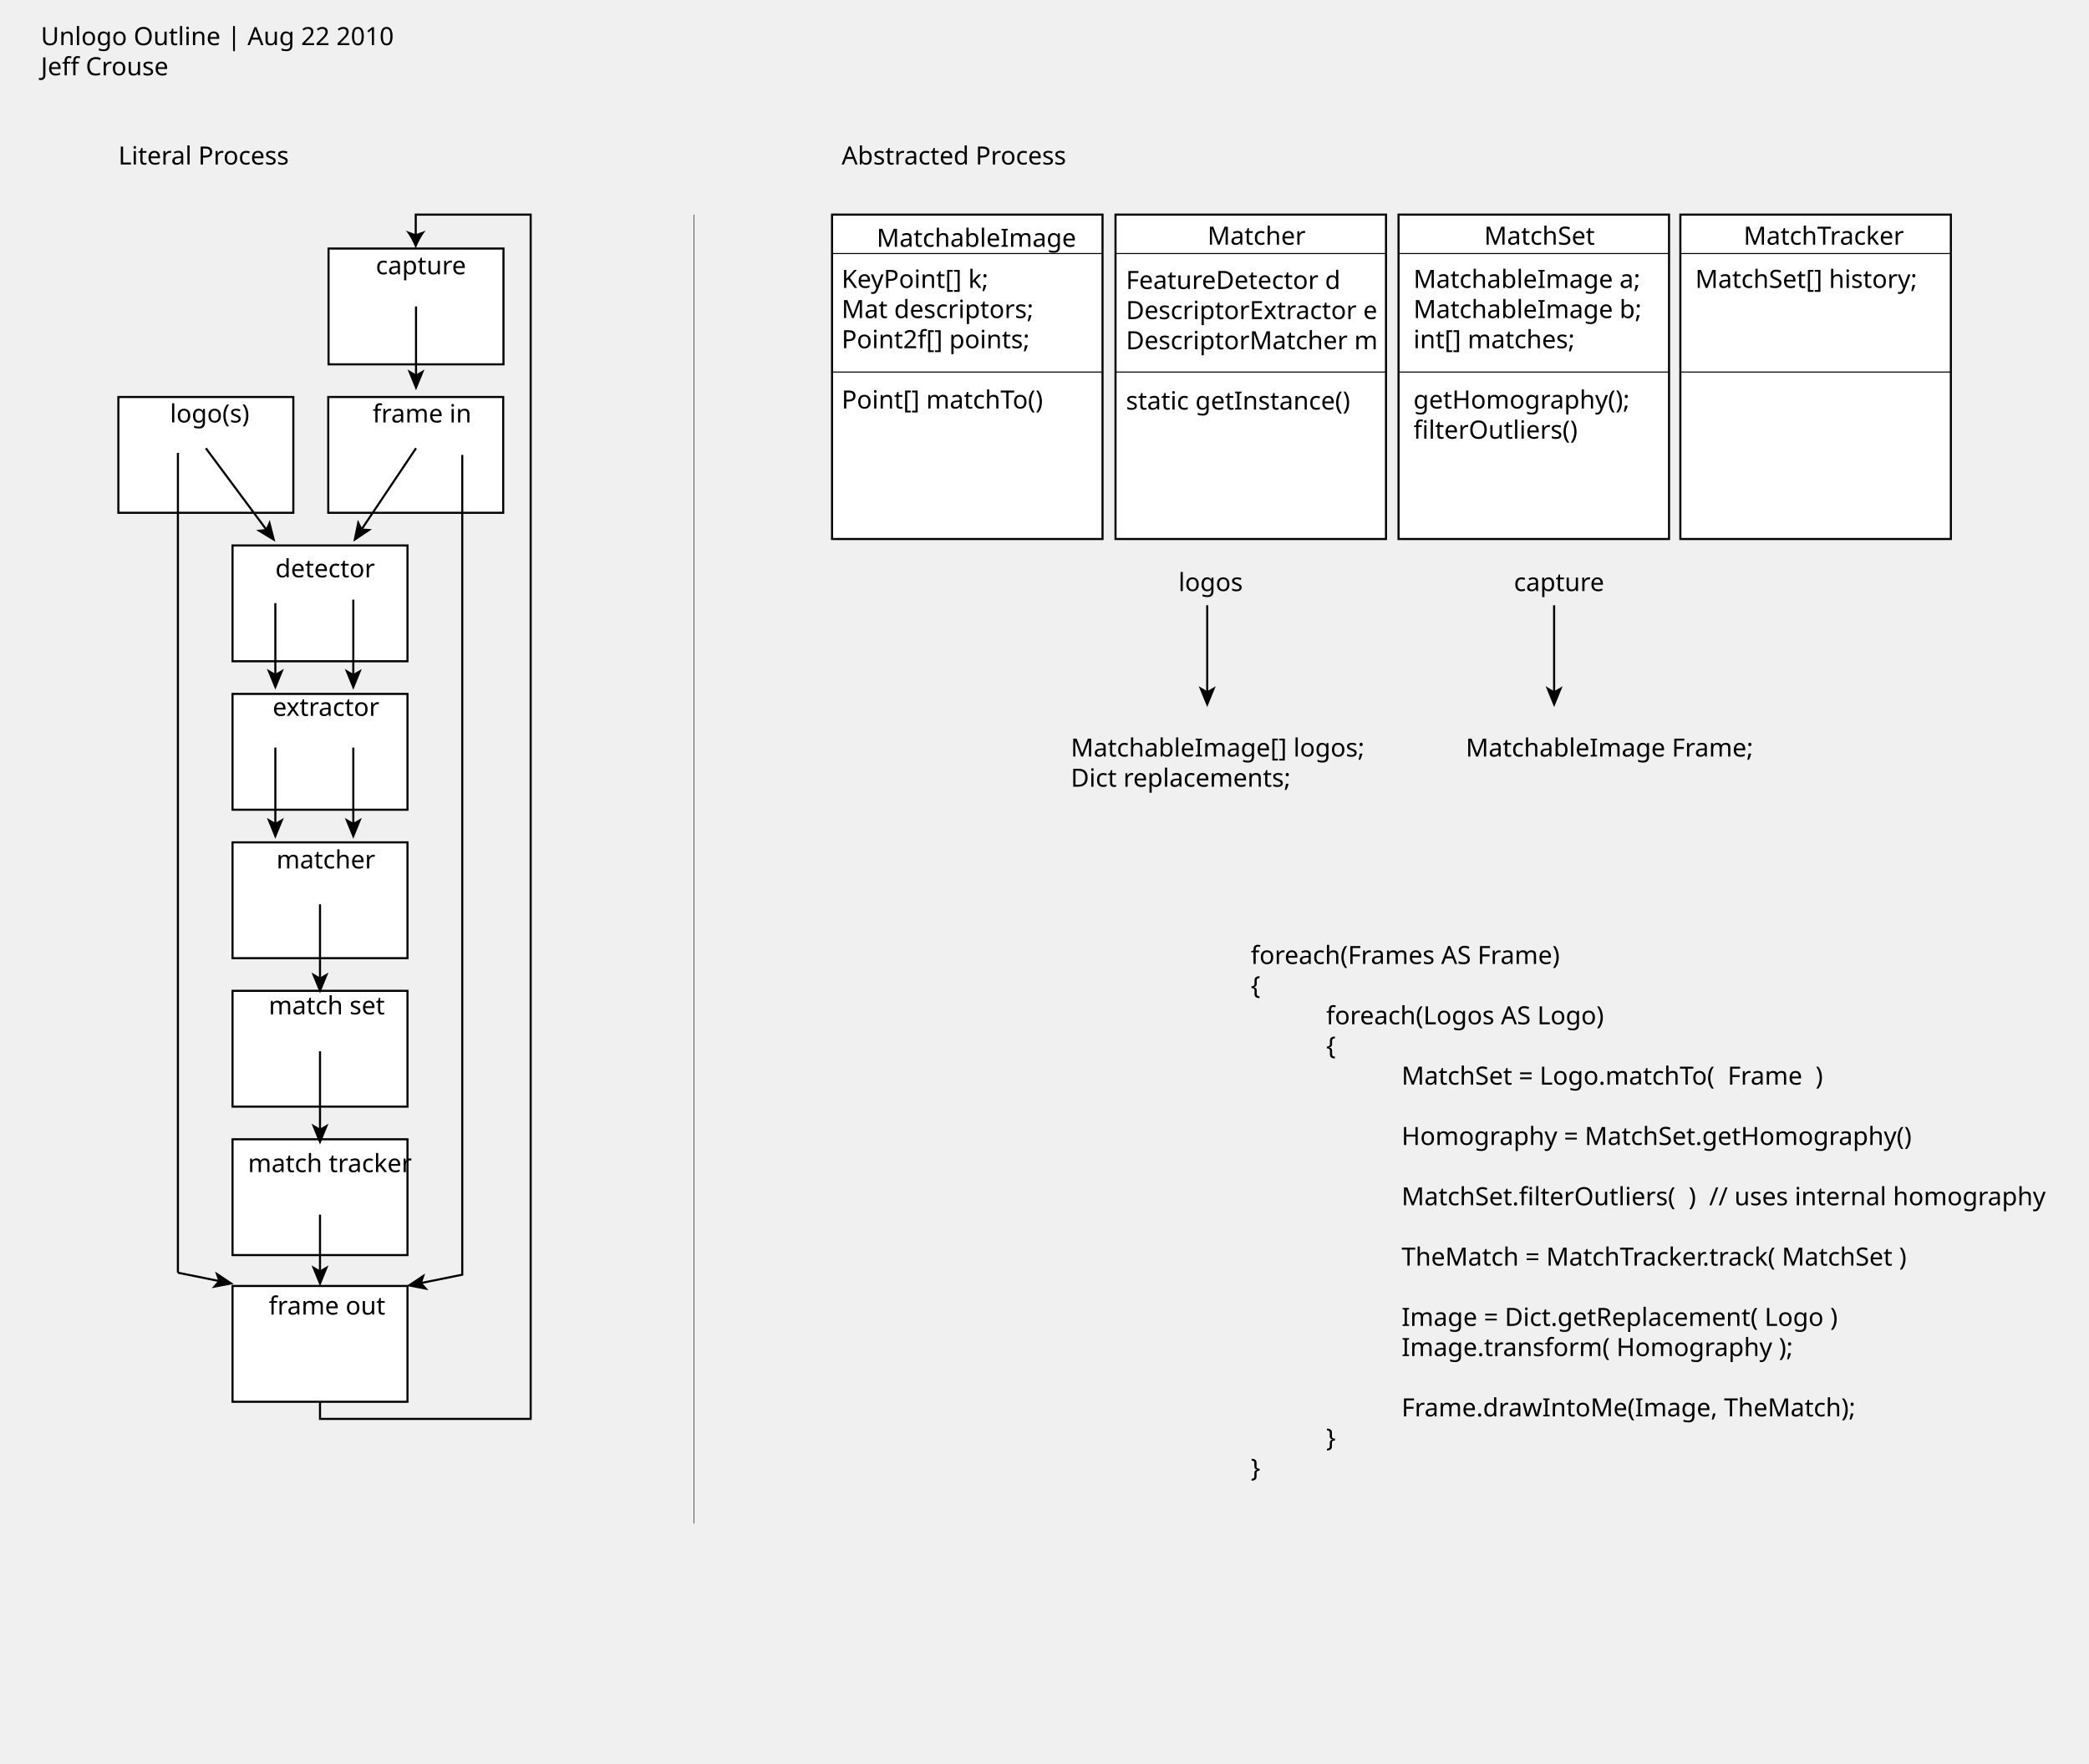
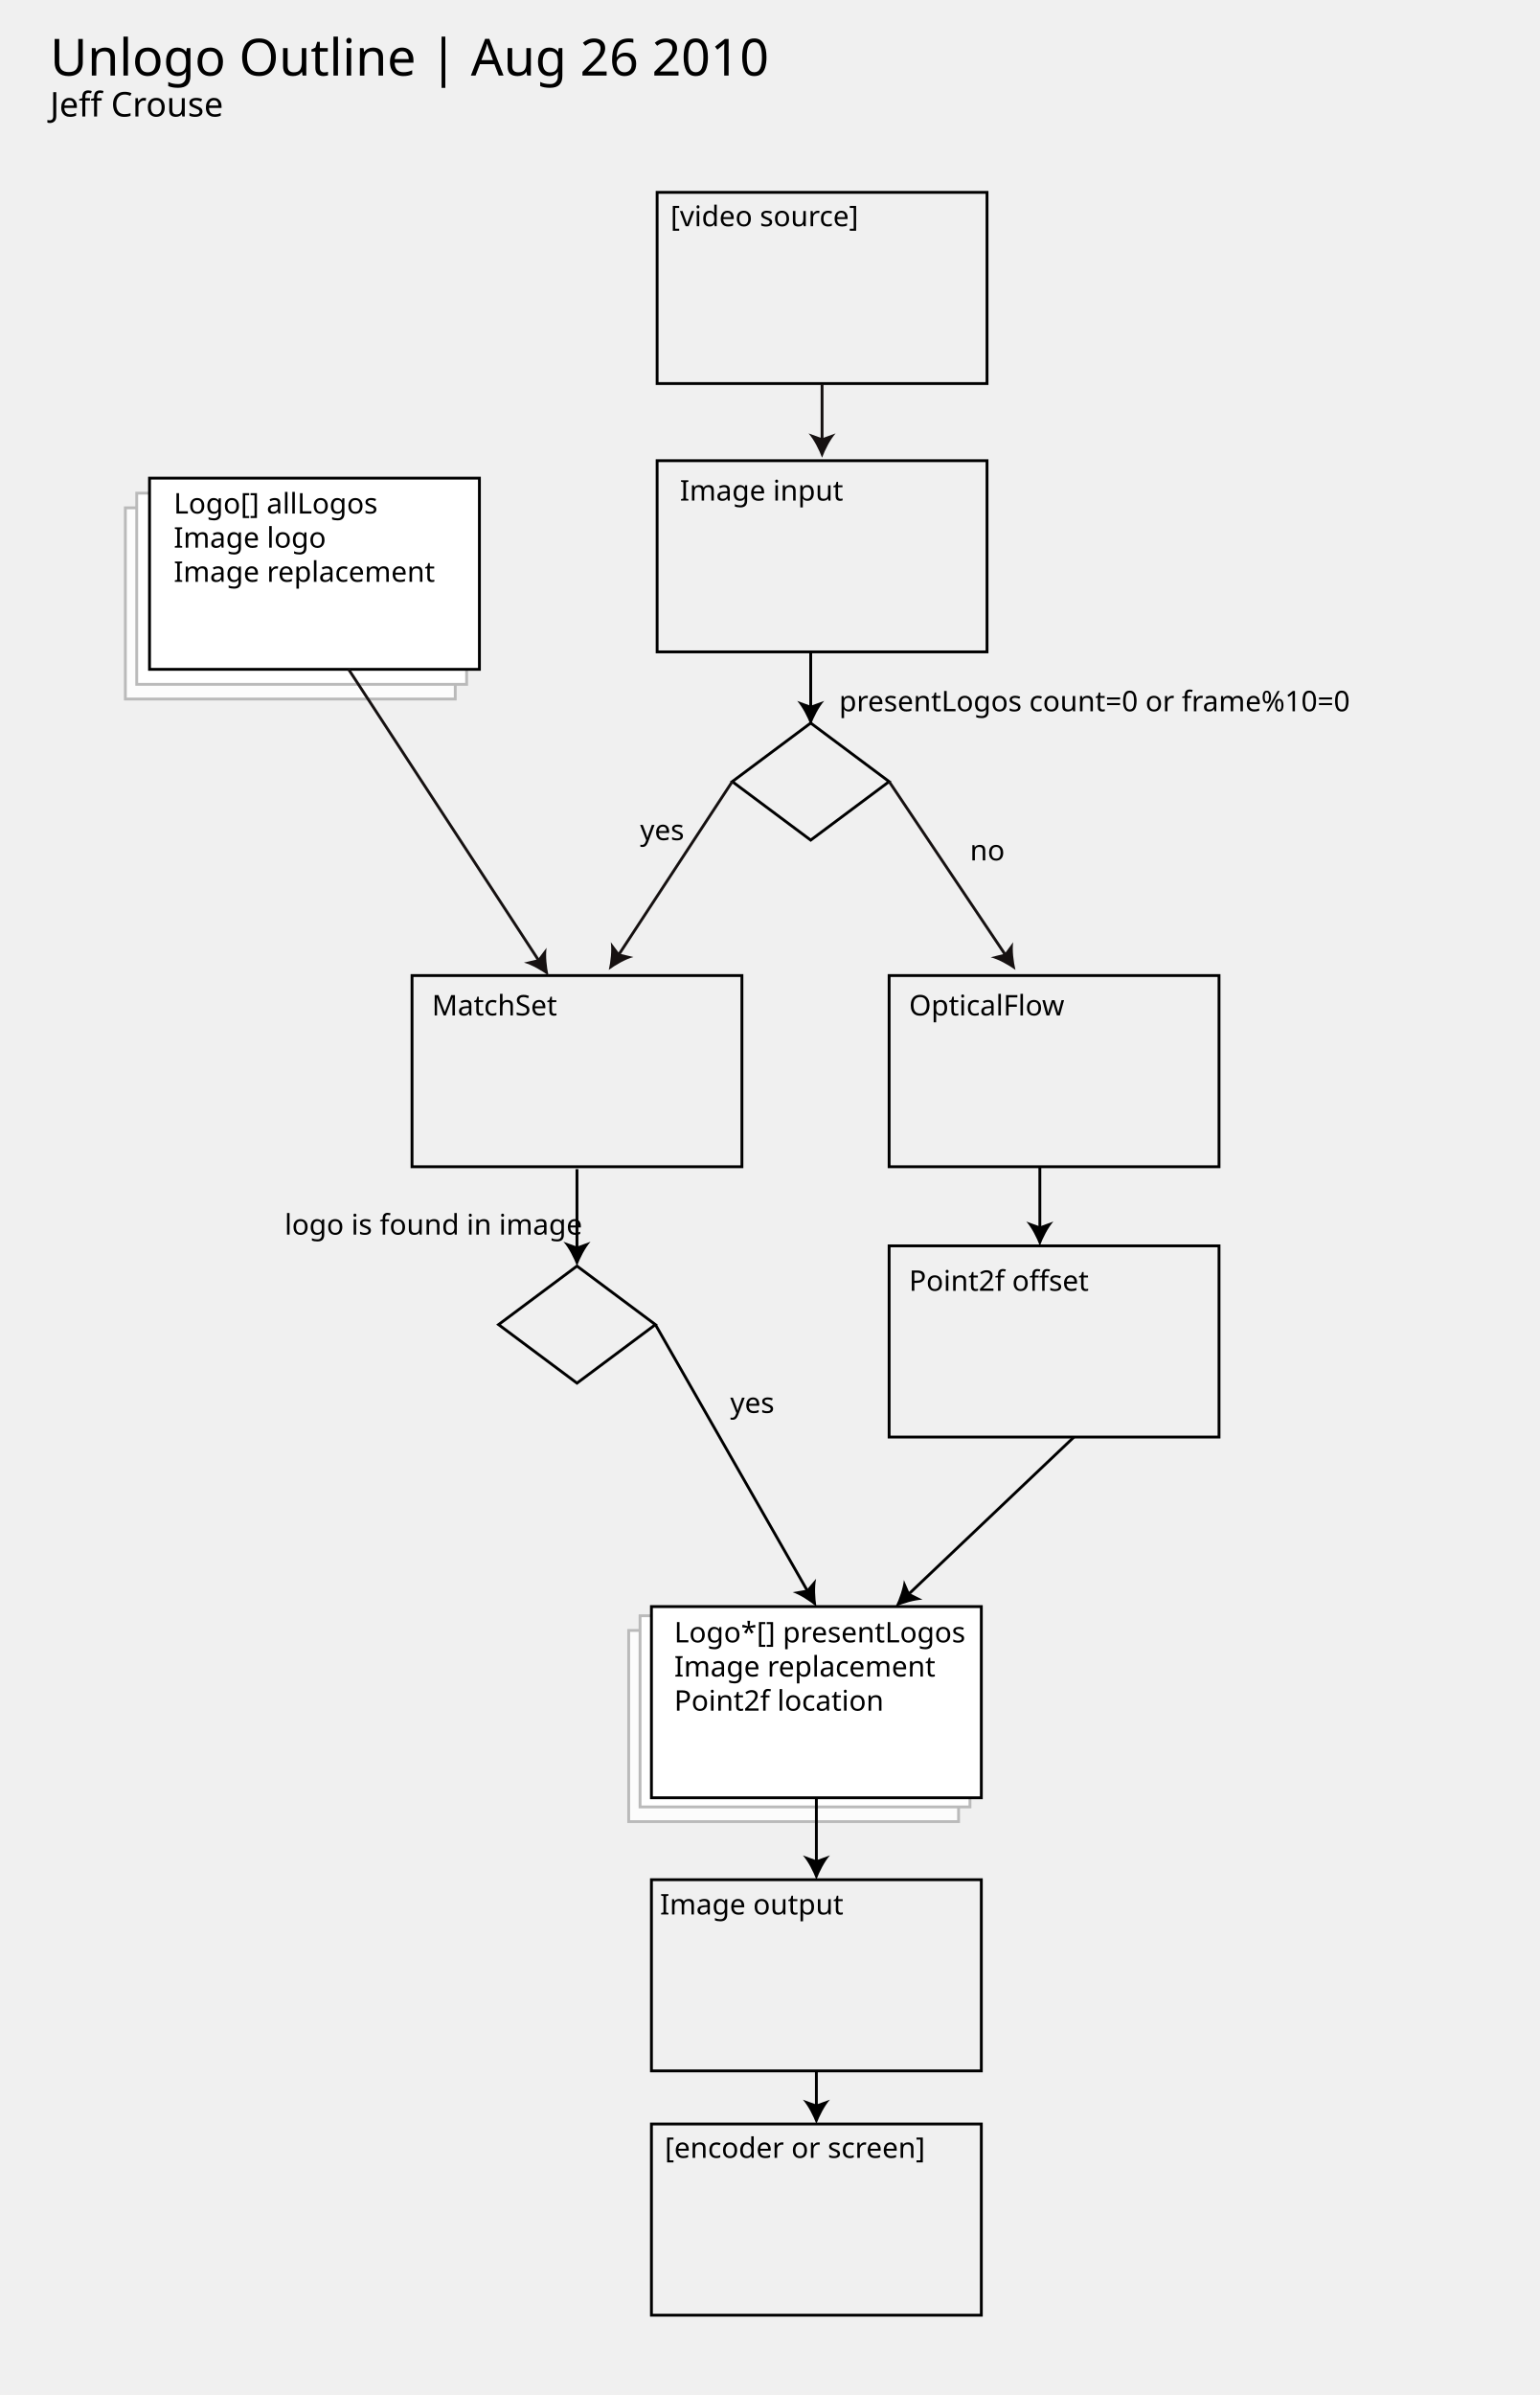
- <svg xmlns="http://www.w3.org/2000/svg" version="1.1" id="Layer_1" x="0px" y="0px" width="997.45px" height="841.89px" viewBox="-193.245 0 997.45 841.89" enable-background="new -193.245 0 997.45 841.89" xml:space="preserve">
+ <svg xmlns="http://www.w3.org/2000/svg" version="1.1" id="Layer_1" x="0px" y="0px" width="541.225px" height="841.89px" viewBox="0 0 541.225 841.89" enable-background="new 0 0 541.225 841.89" xml:space="preserve">
+   <rect x="221.063" y="573.128" fill="#FCFCFC" stroke="#BABABA" stroke-miterlimit="10" width="115.998" height="67.207" />
+   <rect x="225.063" y="567.968" fill="#FFFFFF" stroke="#BABABA" stroke-miterlimit="10" width="115.999" height="67.207" />
+   <rect x="44.077" y="178.513" fill="#FCFCFC" stroke="#BABABA" stroke-miterlimit="10" width="115.999" height="67.207" />
+   <rect x="48.077" y="173.353" fill="#FFFFFF" stroke="#BABABA" stroke-miterlimit="10" width="115.999" height="67.207" />
+   <text transform="matrix(1 0 0 1 17.595 26.5552)" enable-background="new    ">
+     <tspan x="0" y="0" font-family="'MyriadPro-Regular'" font-size="18">Unlogo Outline | Aug 26 2010</tspan>
+     <tspan x="0" y="14.4" font-family="'MyriadPro-Regular'" font-size="12">Jeff Crouse</tspan>
+   </text>
+   <rect x="231.062" y="67.619" fill="none" stroke="#000000" stroke-miterlimit="10" width="116" height="67.206" />
+   <text transform="matrix(1 0 0 1 235.7737 79.5303)" font-family="'MyriadPro-Regular'" font-size="10">[video source]</text>
+   <rect x="231.062" y="161.94" fill="none" stroke="#000000" stroke-miterlimit="10" width="116" height="67.207" />
+   <text transform="matrix(1 0 0 1 239.0623 175.9614)" font-family="'MyriadPro-Regular'" font-size="10">Image input</text>
+   <rect x="52.576" y="168.079" fill="#FFFFFF" stroke="#000000" stroke-miterlimit="10" width="116" height="67.207" />
+   <text transform="matrix(1 0 0 1 61.0764 180.5132)">
+     <tspan x="0" y="0" font-family="'MyriadPro-Regular'" font-size="10">Logo[] allLogos</tspan>
+     <tspan x="0" y="12" font-family="'MyriadPro-Regular'" font-size="10">Image logo</tspan>
+     <tspan x="0" y="24" font-family="'MyriadPro-Regular'" font-size="10">Image replacement</tspan>
+   </text>
+   <rect x="144.88" y="342.925" fill="none" stroke="#000000" stroke-miterlimit="10" width="116" height="67.208" />
+   <text transform="matrix(1 0 0 1 151.8796 356.9463)" font-family="'MyriadPro-Regular'" font-size="10">MatchSet</text>
  <g>
-     <rect x="-82.215" y="402.197" fill="#FFFFFF" stroke="#000000" stroke-miterlimit="10" width="83.53" height="55.294" />
-     <text transform="matrix(1 0 0 1 -61.2576 414.6479)" font-family="'MyriadPro-Regular'" font-size="12">matcher</text>
-     <rect x="-82.215" y="260.433" fill="#FFFFFF" stroke="#000000" stroke-miterlimit="10" width="83.53" height="55.294" />
-     <text transform="matrix(1 0 0 1 -61.7673 275.6479)" font-family="'MyriadPro-Regular'" font-size="12">detector</text>
-     <rect x="-82.215" y="331.315" fill="#FFFFFF" stroke="#000000" stroke-miterlimit="10" width="83.53" height="55.295" />
-     <text transform="matrix(1 0 0 1 -63.0754 341.8052)" font-family="'MyriadPro-Regular'" font-size="12">extractor</text>
-     <rect x="-36.371" y="118.668" fill="#FFFFFF" stroke="#000000" stroke-miterlimit="10" width="83.529" height="55.294" />
-     <text transform="matrix(1 0 0 1 -13.8 130.9624)" font-family="'MyriadPro-Regular'" font-size="12">capture</text>
-     <rect x="-136.722" y="189.55" fill="#FFFFFF" stroke="#000000" stroke-miterlimit="10" width="83.53" height="55.294" />
-     <text transform="matrix(1 0 0 1 -112.1003 201.7075)" font-family="'MyriadPro-Regular'" font-size="12">logo(s)</text>
-     <rect x="-36.505" y="189.55" fill="#FFFFFF" stroke="#000000" stroke-miterlimit="10" width="83.528" height="55.294" />
-     <text transform="matrix(1 0 0 1 -15.3313 201.7075)" font-family="'MyriadPro-Regular'" font-size="12">frame in</text>
+     <path fill="none" d="M257.485,274.74" />
+   </g>
+   <g>
+     <path fill="none" d="M168.576,168.079" />
+   </g>
+   <rect x="312.639" y="342.925" fill="none" stroke="#000000" stroke-miterlimit="10" width="116" height="67.207" />
+   <text transform="matrix(1 0 0 1 319.6394 356.9463)" font-family="'MyriadPro-Regular'" font-size="10">OpticalFlow</text>
+   <polygon fill="none" stroke="#000000" stroke-miterlimit="10" points="312.639,274.74 285.063,295.318 257.485,274.74   285.063,254.164 " />
+   <g>
    <g>
+       <line fill="none" stroke="#000000" stroke-miterlimit="10" x1="285.062" y1="228.999" x2="285.062" y2="248.889" />
      <g>
-         <line fill="none" stroke="#000000" stroke-miterlimit="10" x1="-24.552" y1="286.314" x2="-24.552" y2="322.293" />
-         <g>
-           <polygon points="-24.552,329.354 -28.617,319.404 -24.552,321.766 -20.487,319.404     " />
-         </g>
-       </g>
-     </g>
-     <g>
-       <g>
-         <line fill="none" stroke="#000000" stroke-miterlimit="10" x1="-24.552" y1="356.952" x2="-24.552" y2="393.411" />
-         <g>
-           <polygon points="-24.552,400.472 -28.617,390.522 -24.552,392.884 -20.487,390.522     " />
-         </g>
-       </g>
-     </g>
-     <g>
-       <g>
-         <line fill="none" stroke="#000000" stroke-miterlimit="10" x1="5.395" y1="146.315" x2="5.395" y2="179.294" />
-         <g>
-           <polygon points="5.395,186.355 1.328,176.405 5.395,178.767 9.458,176.405     " />
-         </g>
-       </g>
-     </g>
-     <g>
-       <g>
-         <line fill="none" stroke="#000000" stroke-miterlimit="10" x1="5.396" y1="214.002" x2="-20.62" y2="252.802" />
-         <g>
-           <polygon points="-24.552,258.667 -22.387,248.139 -20.325,252.364 -15.635,252.667     " />
-         </g>
-       </g>
-     </g>
-     <g>
-       <g>
-         <line fill="none" stroke="#000000" stroke-miterlimit="10" x1="-94.959" y1="214.002" x2="-65.983" y2="253" />
-         <g>
-           <polygon points="-61.772,258.667 -70.969,253.105 -66.298,252.576 -64.443,248.256     " />
-         </g>
-       </g>
-     </g>
-     <g>
-       <g>
-         <line fill="none" stroke="#000000" stroke-miterlimit="10" x1="-61.772" y1="287.961" x2="-61.773" y2="322.244" />
-         <g>
-           <polygon points="-61.773,329.304 -65.839,319.355 -61.773,321.715 -57.709,319.355     " />
-         </g>
-       </g>
-     </g>
-     <g>
-       <g>
-         <line fill="none" stroke="#000000" stroke-miterlimit="10" x1="-61.772" y1="356.952" x2="-61.773" y2="393.411" />
-         <g>
-           <polygon points="-61.773,400.472 -65.839,390.522 -61.773,392.884 -57.709,390.522     " />
-         </g>
-       </g>
-     </g>
-     <rect x="-82.215" y="473.082" fill="#FFFFFF" stroke="#000000" stroke-miterlimit="10" width="83.53" height="55.293" />
-     <g>
-       <g>
-         <line fill="none" stroke="#000000" stroke-miterlimit="10" x1="-40.449" y1="431.775" x2="-40.45" y2="467.234" />
-         <g>
-           <polygon points="-40.45,474.294 -44.515,464.345 -40.45,466.707 -36.385,464.345     " />
-         </g>
-       </g>
-     </g>
-     <text transform="matrix(1 0 0 1 -64.9294 484.3149)" font-family="'MyriadPro-Regular'" font-size="12">match set</text>
-     <rect x="-82.215" y="543.962" fill="#FFFFFF" stroke="#000000" stroke-miterlimit="10" width="83.53" height="55.295" />
-     <text transform="matrix(1 0 0 1 -74.8416 559.6489)" font-family="'MyriadPro-Regular'" font-size="12">match tracker</text>
-     <g>
-       <g>
-         <line fill="none" stroke="#000000" stroke-miterlimit="10" x1="-40.449" y1="501.943" x2="-40.449" y2="539.402" />
-         <g>
-           <polygon points="-40.449,546.462 -44.515,536.513 -40.449,538.875 -36.385,536.513     " />
-         </g>
-       </g>
-     </g>
-     <rect x="-82.215" y="614.003" fill="#FFFFFF" stroke="#000000" stroke-miterlimit="10" width="83.53" height="55.295" />
-     <g>
-       <g>
-         <polyline fill="none" stroke="#000000" stroke-miterlimit="10" points="27.471,217.197 27.471,608.63 7.72,612.609    " />
-         <g>
-           <polygon points="0.798,614.003 9.748,608.052 8.239,612.505 11.355,616.023     " />
-         </g>
-       </g>
-     </g>
-     <g>
-       <g>
-         <line fill="none" stroke="#000000" stroke-miterlimit="10" x1="-40.449" y1="579.964" x2="-40.449" y2="607.07" />
-         <g>
-           <polygon points="-40.449,614.13 -44.515,604.181 -40.449,606.541 -36.385,604.181     " />
-         </g>
-       </g>
-     </g>
-     <line fill="none" stroke="#000000" stroke-miterlimit="10" x1="-108.295" y1="216.246" x2="-108.295" y2="607.679" />
-     <g>
-       <g>
-         <line fill="none" stroke="#000000" stroke-miterlimit="10" x1="-108.295" y1="607.679" x2="-88.544" y2="611.658" />
-         <g>
-           <polygon points="-81.622,613.05 -92.177,615.072 -89.06,611.552 -90.572,607.101     " />
-         </g>
-       </g>
-     </g>
-     <text transform="matrix(1 0 0 1 -64.9294 627.6489)" font-family="'MyriadPro-Regular'" font-size="12">frame out</text>
-     <g>
-       <g>
-         <polyline fill="none" stroke="#000000" stroke-miterlimit="10" points="-40.45,669.298 -40.45,677.474 60.14,677.474      60.14,102.474 5.26,102.474 5.26,112.633    " />
-         <g>
-           <path d="M5.26,118.668c-1.054-2.84-2.852-6.363-4.756-8.547l4.756,1.72l4.755-1.72C8.11,112.305,6.312,115.829,5.26,118.668z" />
-         </g>
+         <path d="M285.062,254.924c-1.054-2.84-2.852-6.363-4.756-8.547l4.756,1.72l4.755-1.72     C287.913,248.561,286.115,252.084,285.062,254.924z" />
      </g>
    </g>
  </g>
  <g>
-     <rect x="204.034" y="102.474" fill="#FFFFFF" stroke="#000000" stroke-miterlimit="10" width="129.154" height="154.881" />
-     <line fill="none" stroke="#000000" stroke-width="0.5" stroke-miterlimit="10" x1="204.034" y1="121.061" x2="333.189" y2="121.061" />
-     <line fill="none" stroke="#000000" stroke-width="0.5" stroke-miterlimit="10" x1="204.034" y1="177.641" x2="333.189" y2="177.641" />
-     <text transform="matrix(1 0 0 1 225.3289 117.8252)" font-family="'MyriadPro-Regular'" font-size="12">MatchableImage</text>
-     <text transform="matrix(1 0 0 1 529.6194 282.2051)" font-family="'MyriadPro-Regular'" font-size="12">capture</text>
    <g>
+       <line fill="none" stroke="#161111" stroke-miterlimit="10" x1="257.485" y1="274.74" x2="217.372" y2="335.896" />
      <g>
-         <line fill="none" stroke="#000000" stroke-miterlimit="10" x1="548.814" y1="288.997" x2="548.815" y2="330.538" />
-         <g>
-           <polygon points="548.815,337.599 544.748,327.648 548.815,330.01 552.878,327.648     " />
-         </g>
+         <path fill="#161111" d="M214.062,340.942c0.677-2.953,1.105-6.885,0.711-9.755l3.033,4.047l4.92,1.169     C219.936,337.185,216.5,339.145,214.062,340.942z" />
      </g>
    </g>
-     <rect x="339.387" y="102.474" fill="#FFFFFF" stroke="#000000" stroke-miterlimit="10" width="129.154" height="154.881" />
-     <text transform="matrix(1 0 0 1 383.3 116.8252)" font-family="'MyriadPro-Regular'" font-size="12">Matcher</text>
-     <line fill="none" stroke="#000000" stroke-width="0.5" stroke-miterlimit="10" x1="339.387" y1="121.061" x2="468.541" y2="121.061" />
-     <text transform="matrix(1 0 0 1 369.4407 282.2051)" font-family="'MyriadPro-Regular'" font-size="12">logos</text>
-     <text transform="matrix(1 0 0 1 318.0461 361.2217)" enable-background="new    ">
-       <tspan x="0" y="0" font-family="'MyriadPro-Regular'" font-size="12">MatchableImage[] logos;</tspan>
-       <tspan x="0" y="14.4" font-family="'MyriadPro-Regular'" font-size="12">Dict replacements;</tspan>
-     </text>
+   </g>
+   <g>
    <g>
+       <line fill="none" stroke="#161111" stroke-miterlimit="10" x1="122.576" y1="235.286" x2="189.58" y2="337.872" />
      <g>
-         <line fill="none" stroke="#000000" stroke-miterlimit="10" x1="383.175" y1="288.997" x2="383.175" y2="330.538" />
-         <g>
-           <polygon points="383.175,337.599 379.109,327.648 383.175,330.01 387.24,327.648     " />
-         </g>
+         <path fill="#161111" d="M192.88,342.925c-2.436-1.801-5.867-3.768-8.656-4.556l4.923-1.16l3.04-4.041     C191.787,336.039,192.208,339.972,192.88,342.925z" />
      </g>
    </g>
-     <text transform="matrix(1 0 0 1 344.3879 137.9551)">
-       <tspan x="0" y="0" font-family="'MyriadPro-Regular'" font-size="12">FeatureDetector d</tspan>
-       <tspan x="0" y="14.4" font-family="'MyriadPro-Regular'" font-size="12">DescriptorExtractor e</tspan>
-       <tspan x="0" y="28.8" font-family="'MyriadPro-Regular'" font-size="12">DescriptorMatcher m</tspan>
-       <tspan x="0" y="57.6" font-family="'MyriadPro-Regular'" font-size="12">static getInstance()</tspan>
-     </text>
-     <text transform="matrix(1 0 0 1 208.613 137.4502)">
-       <tspan x="0" y="0" font-family="'MyriadPro-Regular'" font-size="12">KeyPoint[] k;</tspan>
-       <tspan x="0" y="14.4" font-family="'MyriadPro-Regular'" font-size="12">Mat descriptors;</tspan>
-       <tspan x="0" y="28.8" font-family="'MyriadPro-Regular'" font-size="12">Point2f[] points;</tspan>
-       <tspan x="0" y="57.6" font-family="'MyriadPro-Regular'" font-size="12">Point[] matchTo()</tspan>
-     </text>
-     <line fill="none" stroke="#000000" stroke-width="0.5" stroke-miterlimit="10" x1="339.387" y1="177.641" x2="468.541" y2="177.641" />
-     <text transform="matrix(1 0 0 1 506.6399 361.2212)" font-family="'MyriadPro-Regular'" font-size="12">MatchableImage Frame;</text>
-     <text transform="matrix(1 0 0 1 403.9641 460.2749)">
-       <tspan x="0" y="0" font-family="'MyriadPro-Regular'" font-size="12">foreach(Frames AS Frame)</tspan>
-       <tspan x="0" y="14.4" font-family="'MyriadPro-Regular'" font-size="12">{</tspan>
-       <tspan x="0" y="28.8" font-family="'MyriadPro-Regular'" font-size="12" letter-spacing="33">	</tspan>
-       <tspan x="36" y="28.8" font-family="'MyriadPro-Regular'" font-size="12">foreach(Logos AS Logo)</tspan>
-       <tspan x="0" y="43.2" font-family="'MyriadPro-Regular'" font-size="12" letter-spacing="33">	</tspan>
-       <tspan x="36" y="43.2" font-family="'MyriadPro-Regular'" font-size="12">{</tspan>
-       <tspan x="0" y="57.6" font-family="'MyriadPro-Regular'" font-size="12" letter-spacing="33">		</tspan>
-       <tspan x="72" y="57.6" font-family="'MyriadPro-Regular'" font-size="12">MatchSet = Logo.matchTo(  Frame  )</tspan>
-       <tspan x="0" y="86.4" font-family="'MyriadPro-Regular'" font-size="12" letter-spacing="33">		</tspan>
-       <tspan x="72" y="86.4" font-family="'MyriadPro-Regular'" font-size="12">Homography = MatchSet.getHomography()</tspan>
-       <tspan x="0" y="115.2" font-family="'MyriadPro-Regular'" font-size="12" letter-spacing="33">		</tspan>
-       <tspan x="72" y="115.2" font-family="'MyriadPro-Regular'" font-size="12">MatchSet.filterOutliers(  )  // uses internal homography</tspan>
-       <tspan x="0" y="144" font-family="'MyriadPro-Regular'" font-size="12" letter-spacing="33">		</tspan>
-       <tspan x="72" y="144" font-family="'MyriadPro-Regular'" font-size="12">TheMatch = MatchTracker.track( MatchSet )</tspan>
-       <tspan x="0" y="158.4" font-family="'MyriadPro-Regular'" font-size="12" letter-spacing="33">	</tspan>
-       <tspan x="0" y="172.8" font-family="'MyriadPro-Regular'" font-size="12" letter-spacing="33">		</tspan>
-       <tspan x="72" y="172.8" font-family="'MyriadPro-Regular'" font-size="12">Image = Dict.getReplacement( Logo )</tspan>
-       <tspan x="0" y="187.2" font-family="'MyriadPro-Regular'" font-size="12" letter-spacing="33">		</tspan>
-       <tspan x="72" y="187.2" font-family="'MyriadPro-Regular'" font-size="12">Image.transform( Homography );</tspan>
-       <tspan x="0" y="216" font-family="'MyriadPro-Regular'" font-size="12" letter-spacing="33">		</tspan>
-       <tspan x="72" y="216" font-family="'MyriadPro-Regular'" font-size="12">Frame.drawIntoMe(Image, TheMatch);</tspan>
-       <tspan x="0" y="230.4" font-family="'MyriadPro-Regular'" font-size="12" letter-spacing="33">	</tspan>
-       <tspan x="36" y="230.4" font-family="'MyriadPro-Regular'" font-size="12">}</tspan>
-       <tspan x="0" y="244.8" font-family="'MyriadPro-Regular'" font-size="12">}</tspan>
-     </text>
-     <rect x="474.529" y="102.474" fill="#FFFFFF" stroke="#000000" stroke-miterlimit="10" width="129.154" height="154.881" />
-     <line fill="none" stroke="#000000" stroke-width="0.5" stroke-miterlimit="10" x1="474.529" y1="121.061" x2="603.683" y2="121.061" />
-     <text transform="matrix(1 0 0 1 515.425 116.8252)" font-family="'MyriadPro-Regular'" font-size="12">MatchSet</text>
-     <rect x="609.091" y="102.474" fill="#FFFFFF" stroke="#000000" stroke-miterlimit="10" width="129.154" height="154.881" />
-     <line fill="none" stroke="#000000" stroke-width="0.5" stroke-miterlimit="10" x1="609.091" y1="121.061" x2="738.245" y2="121.061" />
-     <text transform="matrix(1 0 0 1 639.3 116.8252)" font-family="'MyriadPro-Regular'" font-size="12">MatchTracker</text>
-     <text transform="matrix(1 0 0 1 481.6516 137.4502)">
-       <tspan x="0" y="0" font-family="'MyriadPro-Regular'" font-size="12">MatchableImage a;</tspan>
-       <tspan x="0" y="14.4" font-family="'MyriadPro-Regular'" font-size="12">MatchableImage b;</tspan>
-       <tspan x="0" y="28.8" font-family="'MyriadPro-Regular'" font-size="12">int[] matches;</tspan>
-       <tspan x="0" y="57.6" font-family="'MyriadPro-Regular'" font-size="12">getHomography();</tspan>
-       <tspan x="0" y="72" font-family="'MyriadPro-Regular'" font-size="12">filterOutliers()</tspan>
-     </text>
-     <line fill="none" stroke="#000000" stroke-width="0.5" stroke-miterlimit="10" x1="474.529" y1="177.641" x2="603.683" y2="177.641" />
-     <text transform="matrix(1 0 0 1 616.2141 137.4502)" font-family="'MyriadPro-Regular'" font-size="12">MatchSet[] history;</text>
-     <line fill="none" stroke="#000000" stroke-width="0.5" stroke-miterlimit="10" x1="609.091" y1="177.641" x2="738.245" y2="177.641" />
  </g>
-   <line fill="none" stroke="#000000" stroke-width="0.25" stroke-miterlimit="10" x1="138.14" y1="102.474" x2="138.14" y2="727.445" />
-   <text transform="matrix(1 0 0 1 -173.7454 21.5557)">
-     <tspan x="0" y="0" font-family="'MyriadPro-Regular'" font-size="12">Unlogo Outline | Aug 22 2010</tspan>
-     <tspan x="0" y="14.4" font-family="'MyriadPro-Regular'" font-size="12">Jeff Crouse</tspan>
+   <g>
+     <g>
+       <line fill="none" stroke="#161111" stroke-miterlimit="10" x1="312.639" y1="274.74" x2="353.7" y2="335.931" />
+       <g>
+         <path fill="#161111" d="M357.062,340.942c-2.457-1.771-5.913-3.695-8.712-4.448l4.908-1.221l2.989-4.078     C355.884,334.07,356.354,337.998,357.062,340.942z" />
+       </g>
+     </g>
+   </g>
+   <rect x="312.639" y="437.943" fill="none" stroke="#000000" stroke-miterlimit="10" width="116" height="67.207" />
+   <text transform="matrix(1 0 0 1 319.6394 453.7397)" font-family="'MyriadPro-Regular'" font-size="10">Point2f offset</text>
+   <rect x="229.061" y="564.745" fill="#FFFFFF" stroke="#000000" stroke-miterlimit="10" width="116" height="67.207" />
+   <text transform="matrix(1 0 0 1 237.0613 577.3354)">
+     <tspan x="0" y="0" font-family="'MyriadPro-Regular'" font-size="10">Logo*[] presentLogos</tspan>
+     <tspan x="0" y="12" font-family="'MyriadPro-Regular'" font-size="10">Image replacement</tspan>
+     <tspan x="0" y="24" font-family="'MyriadPro-Regular'" font-size="10">Point2f location</tspan>
  </text>
-   <text transform="matrix(1 0 0 1 -136.7224 78.5527)" font-family="'MyriadPro-Regular'" font-size="12">Literal Process</text>
-   <text transform="matrix(1 0 0 1 208.613 78.5527)" font-family="'MyriadPro-Regular'" font-size="12">Abstracted Process</text>
+   <polygon fill="none" stroke="#000000" stroke-miterlimit="10" points="230.457,465.622 202.881,486.2 175.302,465.622   202.881,445.045 " />
+   <g>
+     <g>
+       <line fill="none" stroke="#000000" stroke-miterlimit="10" x1="202.88" y1="410.984" x2="202.881" y2="439.01" />
+       <g>
+         <path d="M202.881,445.045c-1.054-2.84-2.852-6.363-4.756-8.547l4.756,1.719l4.755-1.721     C205.731,438.682,203.933,442.206,202.881,445.045z" />
+       </g>
+     </g>
+   </g>
+   <g>
+     <g>
+       <line fill="none" stroke="#000000" stroke-miterlimit="10" x1="365.639" y1="410.131" x2="365.639" y2="431.908" />
+       <g>
+         <path d="M365.639,437.943c-1.054-2.84-2.852-6.363-4.756-8.547l4.756,1.72l4.755-1.72     C368.49,431.58,366.692,435.103,365.639,437.943z" />
+       </g>
+     </g>
+   </g>
+   <g>
+     <g>
+       <line fill="none" stroke="#161111" stroke-miterlimit="10" x1="289.062" y1="135.029" x2="289.062" y2="154.856" />
+       <g>
+         <path fill="#161111" d="M289.062,160.891c-1.054-2.84-2.852-6.363-4.756-8.547l4.756,1.72l4.755-1.72     C291.913,154.528,290.115,158.051,289.062,160.891z" />
+       </g>
+     </g>
+   </g>
+   <text transform="matrix(1 0 0 1 100.0764 433.9897)" font-family="'MyriadPro-Regular'" font-size="10">logo is found in image</text>
+   <text transform="matrix(1 0 0 1 295.0623 250.0288)" font-family="'MyriadPro-Regular'" font-size="10">presentLogos count=0 or frame%10=0</text>
+   <text transform="matrix(1 0 0 1 225.0623 295.3179)" font-family="'MyriadPro-Regular'" font-size="10">yes</text>
+   <text transform="matrix(1 0 0 1 341.0623 302.4414)" font-family="'MyriadPro-Regular'" font-size="10">no</text>
+   <rect x="229.061" y="660.752" fill="none" stroke="#000000" stroke-miterlimit="10" width="116" height="67.207" />
+   <text transform="matrix(1 0 0 1 232.0613 672.9683)" font-family="'MyriadPro-Regular'" font-size="10">Image output</text>
+   <g>
+     <g>
+       <line fill="none" stroke="#000000" stroke-miterlimit="10" x1="230.457" y1="465.622" x2="284.069" y2="559.504" />
+       <g>
+         <path d="M287.061,564.746c-2.323-1.943-5.632-4.111-8.369-5.064l4.983-0.864l3.276-3.852     C286.381,557.806,286.567,561.757,287.061,564.746z" />
+       </g>
+     </g>
+   </g>
+   <g>
+     <g>
+       <line fill="none" stroke="#000000" stroke-miterlimit="10" x1="377.639" y1="505.15" x2="319.285" y2="560.588" />
+       <g>
+         <path d="M314.909,564.746c1.333-2.72,2.649-6.45,2.921-9.335l2.029,4.633l4.522,2.263     C321.486,562.429,317.694,563.553,314.909,564.746z" />
+       </g>
+     </g>
+   </g>
+   <text transform="matrix(1 0 0 1 256.7595 496.6733)" font-family="'MyriadPro-Regular'" font-size="10">yes</text>
+   <g>
+     <g>
+       <line fill="none" stroke="#000000" stroke-miterlimit="10" x1="287.061" y1="631.952" x2="287.061" y2="654.718" />
+       <g>
+         <path d="M287.061,660.753c-1.054-2.84-2.852-6.363-4.756-8.548l4.756,1.721l4.755-1.721     C289.912,654.39,288.114,657.914,287.061,660.753z" />
+       </g>
+     </g>
+   </g>
+   <rect x="229.061" y="746.625" fill="none" stroke="#000000" stroke-miterlimit="10" width="116" height="67.205" />
+   <text transform="matrix(1 0 0 1 233.7727 758.5366)" font-family="'MyriadPro-Regular'" font-size="10">[encoder or screen]</text>
+   <g>
+     <g>
+       <line fill="none" stroke="#000000" stroke-miterlimit="10" x1="287.061" y1="727.959" x2="287.061" y2="740.59" />
+       <g>
+         <path d="M287.061,746.625c-1.054-2.84-2.852-6.363-4.756-8.547l4.756,1.72l4.755-1.72     C289.912,740.262,288.114,743.786,287.061,746.625z" />
+       </g>
+     </g>
+   </g>
</svg>
